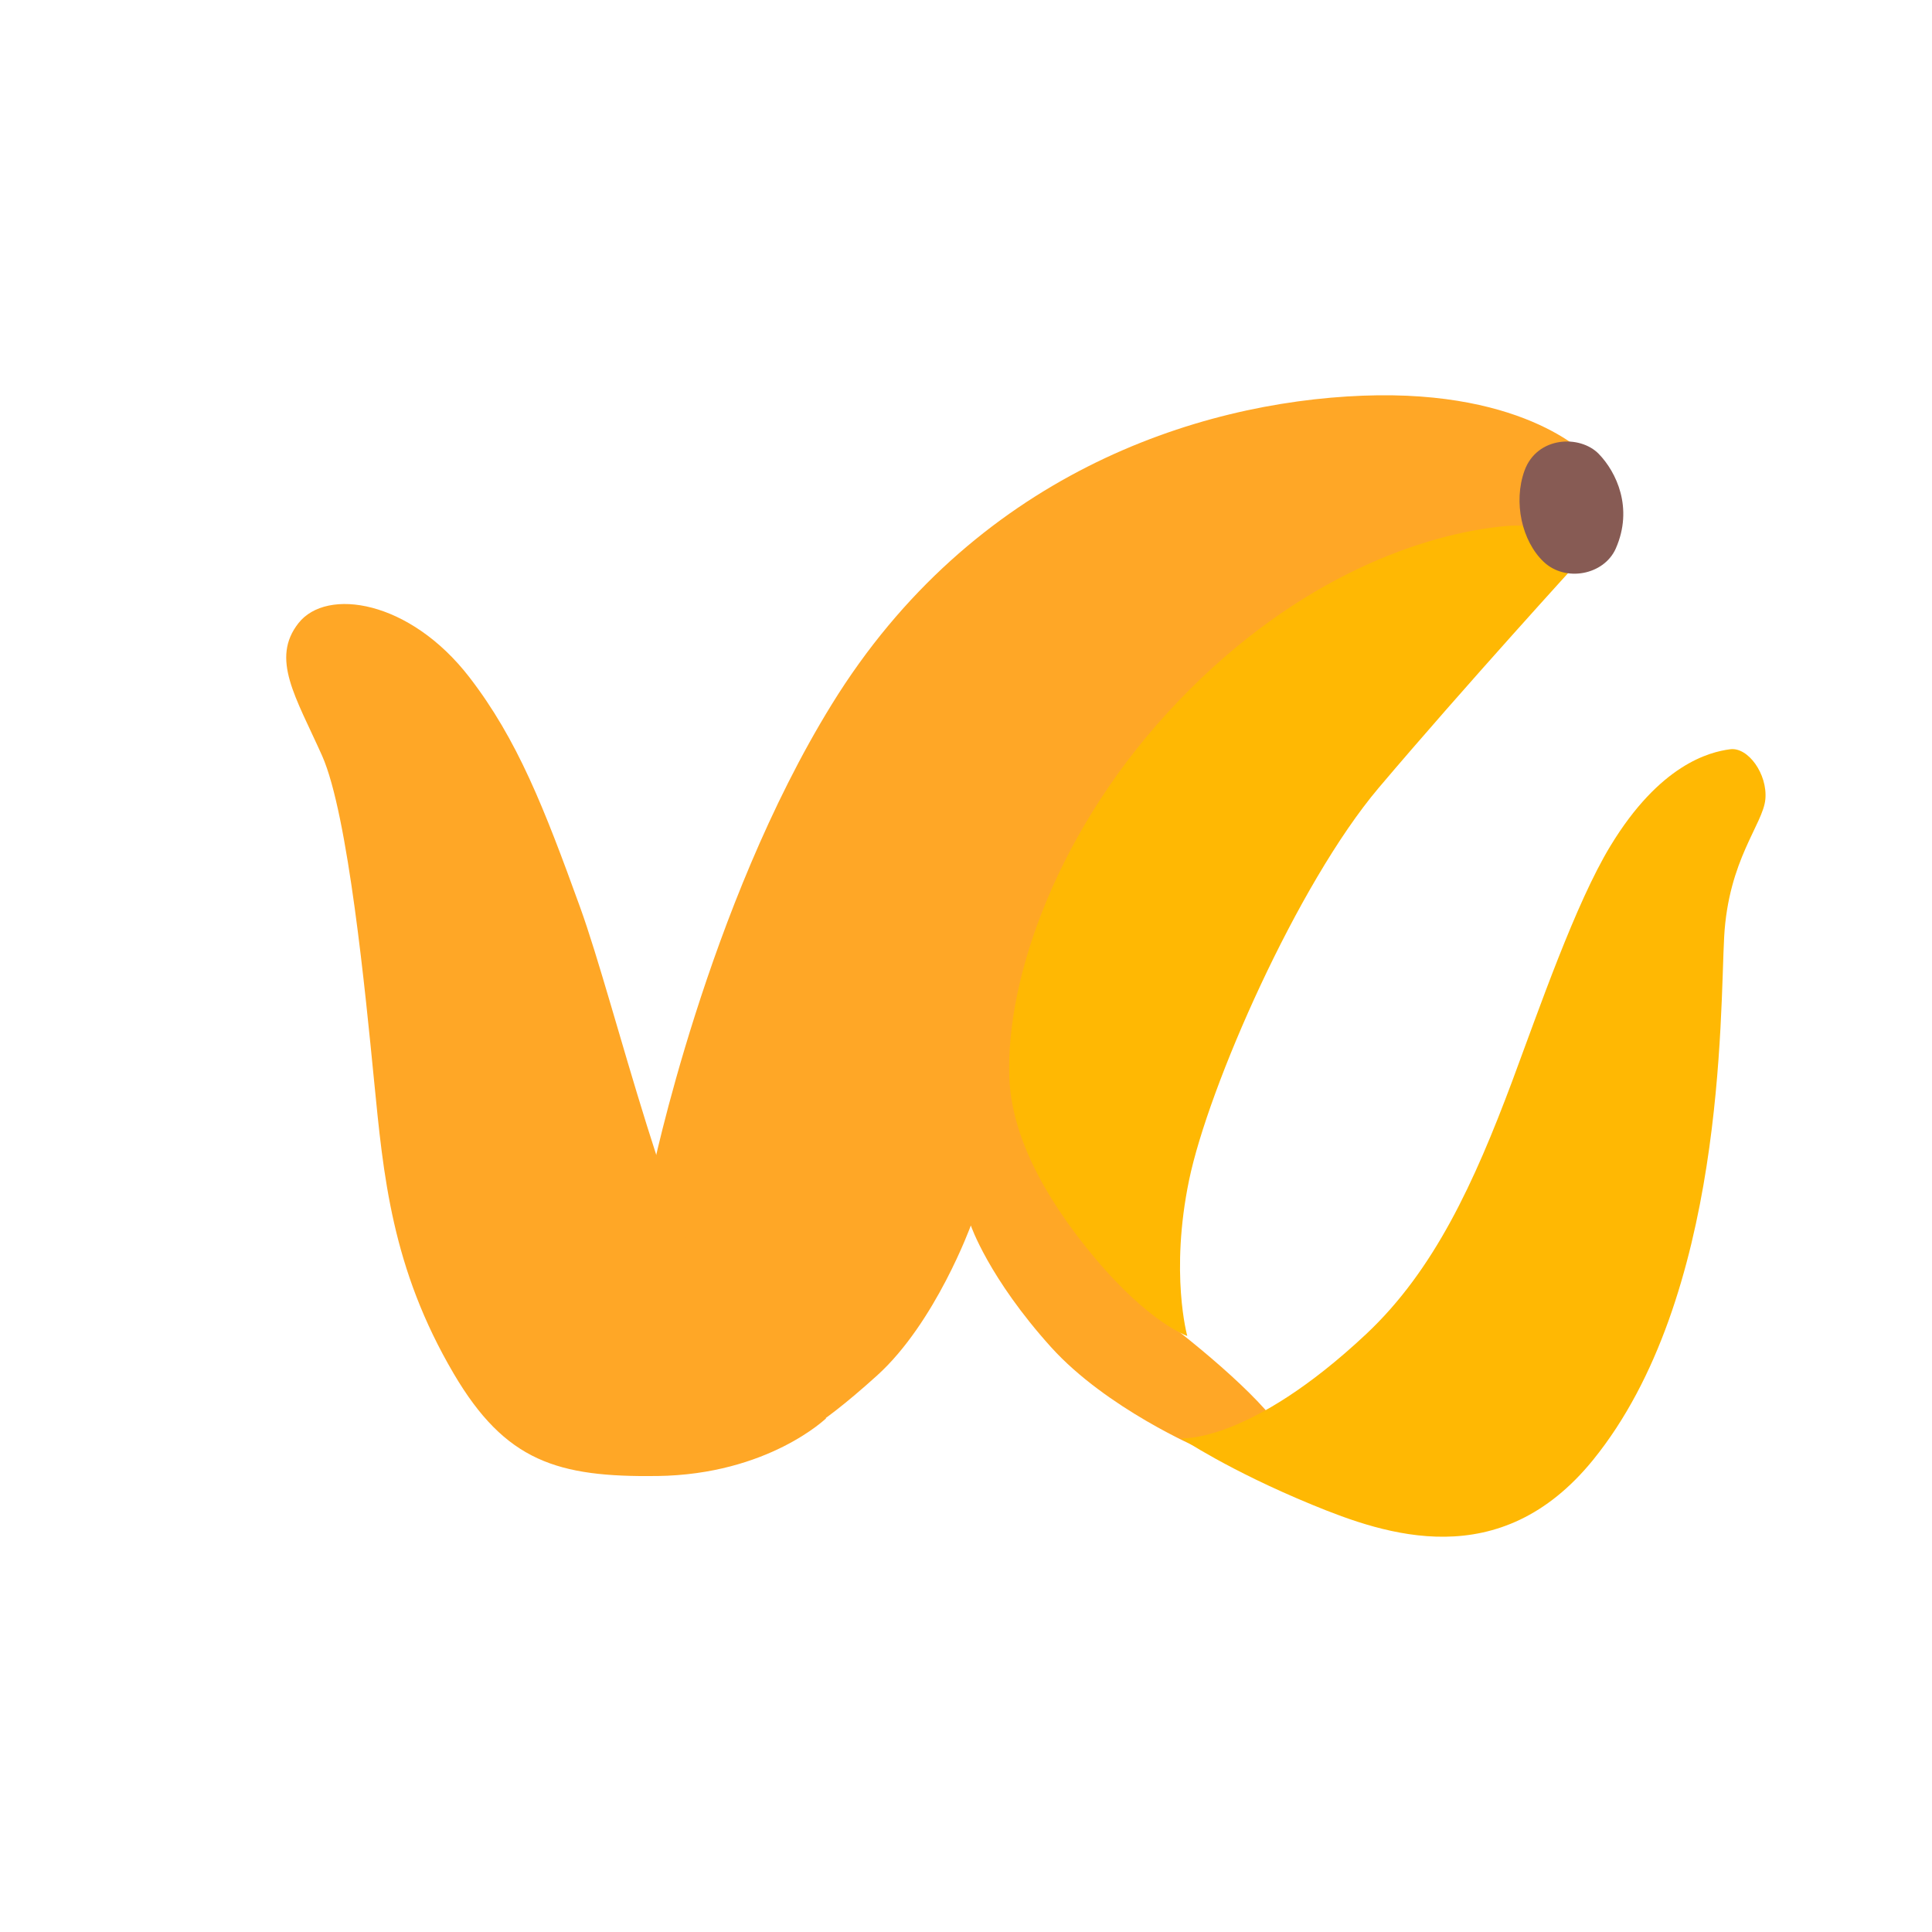
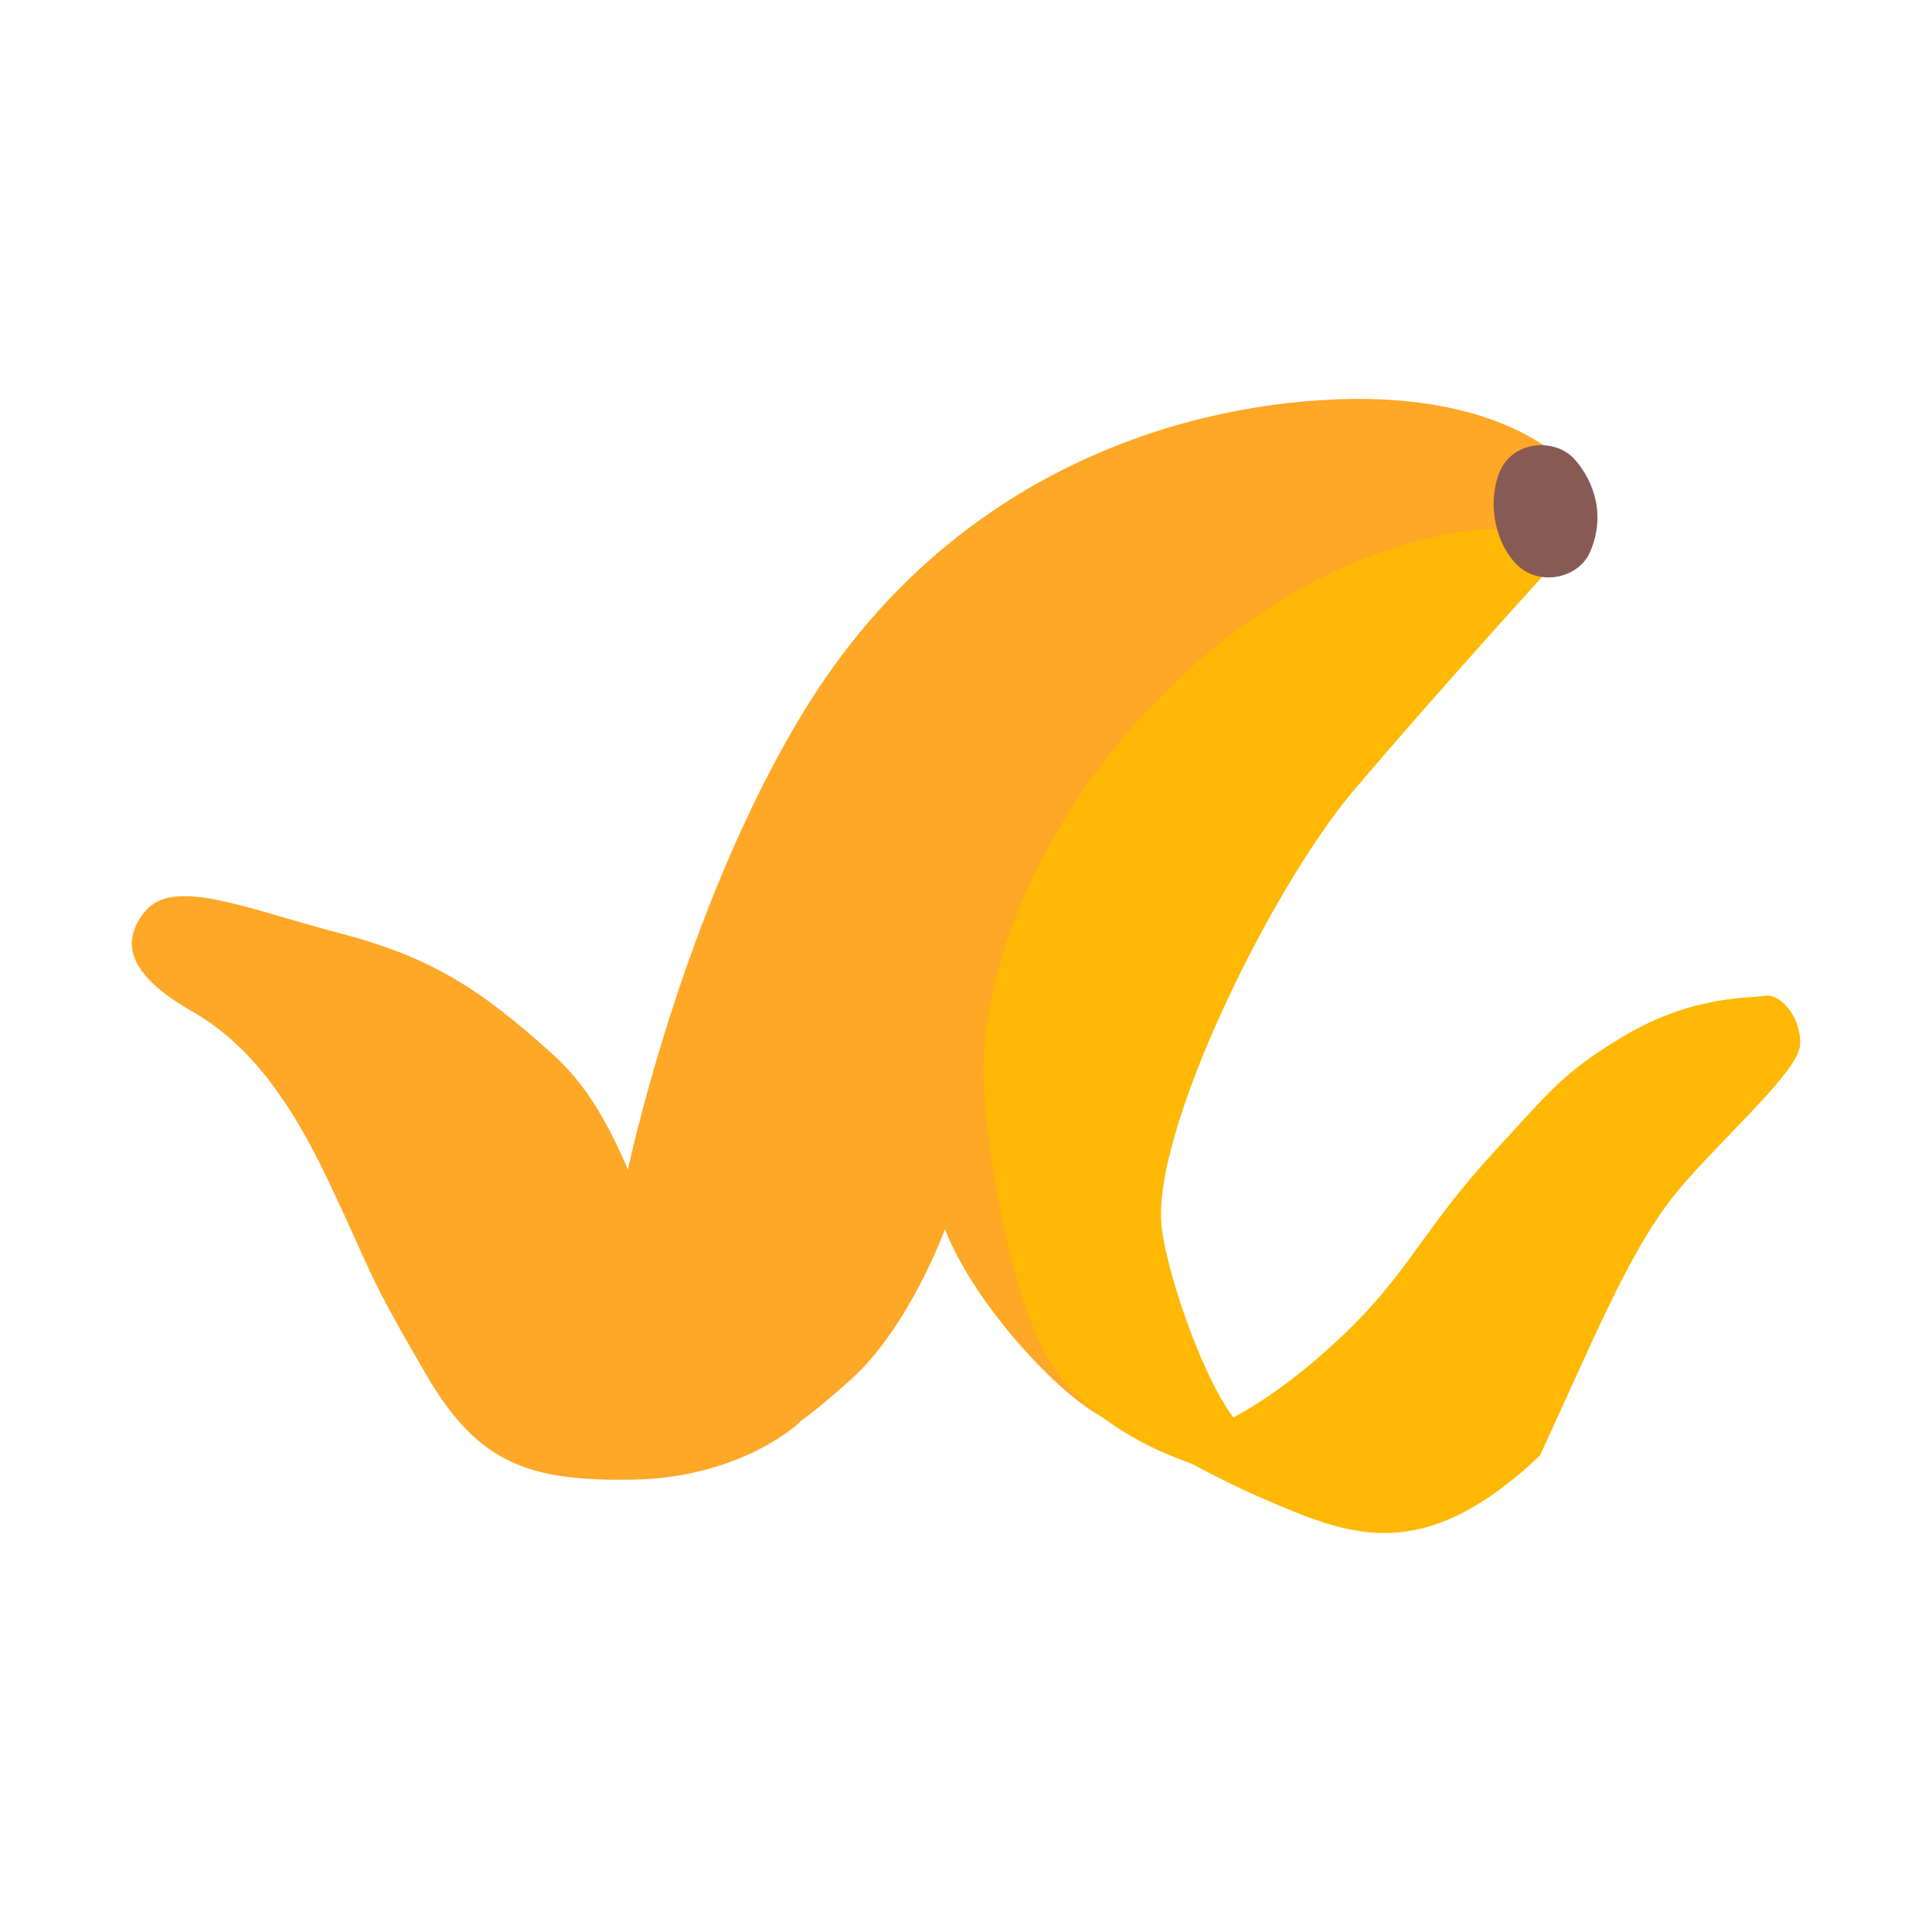
- <svg xmlns="http://www.w3.org/2000/svg" version="1.1" id="Layer_3" x="0px" y="0px" viewBox="0 0 128 128" style="enable-background:new 0 0 128 128;" xml:space="preserve">
-   <defs id="defs9" />
-   <path style="fill:#ffa726;stroke-width:1.091" d="m 43.202,77.75 4.508,13.577 3.36,2.69 c 0,0 -1.34,4.676 7.03,-2.879 3.88,-3.498 6.22,-9.946 6.22,-9.946 0,0 1.18,3.474 5.32,8.066 3.68,4.069 9.829,6.695 9.829,6.695 2.722,1.404 5.356,1.468 5.828,0.188 0.472,-1.28 -3.412,-4.933 -7.147,-7.882 -4.29,-2.415 -0.86,-26.519 -0.86,-26.519 l 27.58,-27.613 0.47,-3.76 c 0,0 -4.01,-4.58 -15.06,-4.152 -11.05,0.428 -25.83,5.294 -35.18,20.463 -8.25,13.372 -11.899,31.072 -11.899,31.072 z" id="path4" />
-   <path style="fill:#ffb803;stroke-width:1.091" d="m 66.87,71.377 c -0.24,-6.603 3.22,-16.609 11.22,-24.948 7.99,-8.34 16.43,-11.1 21.67,-11.576 3.8,-0.345 4.93,2.237 4.93,2.237 0,0 -7.66,8.388 -13.35,15.109 -5.4,6.389 -11.28,19.809 -12.56,25.984 -1.28,6.175 -0.12,10.327 -0.12,10.327 0,0 -2.48,-0.821 -6.13,-5.175 -3.54,-4.224 -5.53,-8.292 -5.66,-11.957 z" id="path5" />
-   <path style="fill:#875b54;stroke-width:1.091" d="m 101,31.188 c 0.83,-2.296 3.68,-2.391 4.92,-1.118 1.17,1.202 2.31,3.593 1.13,6.27 -0.78,1.761 -3.34,2.249 -4.78,0.88 -1.44,-1.368 -2.02,-3.95 -1.27,-6.032 z" id="path6" />
-   <path style="fill:#ffb803;stroke-width:1.091" d="m 106.69,56.054 c 3.28,-5.413 6.57,-6.234 7.93,-6.413 1.19,-0.167 2.49,1.642 2.34,3.307 -0.15,1.666 -2.45,4.009 -2.73,9.125 -0.28,5.116 0.06,23.878 -8.69,34.657 -6.17,7.59 -13.73,4.973 -18.61,2.962 -5.5,-2.26 -8.67,-4.402 -8.67,-4.402 0,0 4.5,0.369 12.26,-6.912 4.51,-4.235 7.16,-10.053 9.66,-16.728 1.8,-4.83 4.2,-11.79 6.51,-15.597 z" id="path7" />
-   <path style="fill:#ffa726;stroke-width:1.091" d="m 30.06,91.008 c -4.12,-7.007 -4.66,-13.158 -5.28,-19.44 -0.56,-5.675 -1.71,-17.608 -3.44,-21.498 -1.74,-3.89 -3.43,-6.425 -1.56,-8.792 1.87,-2.368 7.37,-1.523 11.32,3.593 3.18,4.128 4.94,8.625 7.33,15.228 2.39,6.603 5.91,22.188 10.48,29.232 2.92,4.497 5.83,4.628 5.83,4.628 0,0 -3.85,3.736 -11.2,3.831 -6.59,0.083 -10.05,-0.952 -13.48,-6.781 z" id="path9" />
+ <svg xmlns="http://www.w3.org/2000/svg" width="128" height="128" viewBox="0 0 33.867 33.867" version="1.1" id="svg1">
+   <defs id="defs1" />
+   <g id="layer1">
+     <path style="fill:#ffa726;stroke-width:0.289" d="m 10.977,20.637 1.193,3.592 0.889,0.712 c 0,0 -0.355,1.237 1.86,-0.762 1.027,-0.925 1.646,-2.632 1.646,-2.632 0,0 0.312,0.919 1.408,2.134 0.774,0.856 1.904,1.824 2.598,1.149 0.259,-0.252 0.131,-0.891 -0.241,-1.466 -1.135,-0.639 -0.333,-6.964 -0.333,-6.964 l 7.297,-7.306 0.124,-0.995 c 0,0 -1.061,-1.212 -3.985,-1.099 -2.924,0.113 -6.834,1.401 -9.308,5.414 -2.183,3.538 -3.148,8.221 -3.148,8.221 z" id="path4" />
+     <path style="fill:#ffb803;stroke-width:0.289" d="m 17.239,18.95 c -0.064,-1.747 0.852,-4.394 2.969,-6.601 2.114,-2.207 4.347,-2.937 5.734,-3.063 1.005,-0.091 1.304,0.592 1.304,0.592 0,0 -2.027,2.219 -3.532,3.998 -1.429,1.69 -3.558,6.005 -3.348,7.66 0.115,0.904 0.844,3.009 1.476,3.564 0.583,0.512 -0.632,0.609 -0.698,0.634 0,0 -1.547,-0.387 -2.513,-1.539 -0.937,-1.117 -1.357,-4.276 -1.392,-5.245 z" id="path5" />
+     <path style="fill:#875b54;stroke-width:0.289" d="m 26.27,8.317 c 0.22,-0.608 0.974,-0.633 1.302,-0.296 0.31,0.318 0.611,0.951 0.299,1.659 -0.206,0.466 -0.884,0.595 -1.265,0.233 -0.381,-0.362 -0.534,-1.045 -0.336,-1.596 z" id="path6" />
+     <path style="fill:#ffb803;stroke-width:0.289" d="m 28.405,18.198 c 1.206,-0.735 2.168,-0.694 2.528,-0.742 0.315,-0.043 0.659,0.434 0.619,0.875 -0.04,0.441 -1.193,1.46 -2.022,2.403 -0.895,1.018 -1.462,2.455 -2.536,4.782 -1.919,1.817 -3.155,1.459 -4.447,0.927 -1.455,-0.598 -2.294,-1.165 -2.294,-1.165 0,0 1.191,0.098 3.244,-1.829 1.193,-1.121 1.423,-1.878 2.701,-3.266 1.018,-1.105 1.201,-1.372 2.207,-1.985 z" id="path7" />
+     <path style="fill:#ffa726;stroke-width:0.289" d="m 7.5,24.144 c -1.09,-1.854 -0.965,-1.803 -1.76,-3.476 -0.605,-1.274 -1.322,-2.339 -2.361,-2.932 -0.979,-0.559 -1.343,-1.12 -0.848,-1.746 0.495,-0.626 1.745,-0.072 3.43,0.37 1.597,0.419 2.467,0.977 3.752,2.144 1.375,1.249 1.564,3.332 2.773,5.196 0.773,1.19 1.543,1.224 1.543,1.224 0,0 -1.019,0.988 -2.963,1.014 -1.744,0.022 -2.659,-0.252 -3.567,-1.794 z" id="path9" />
+   </g>
</svg>
